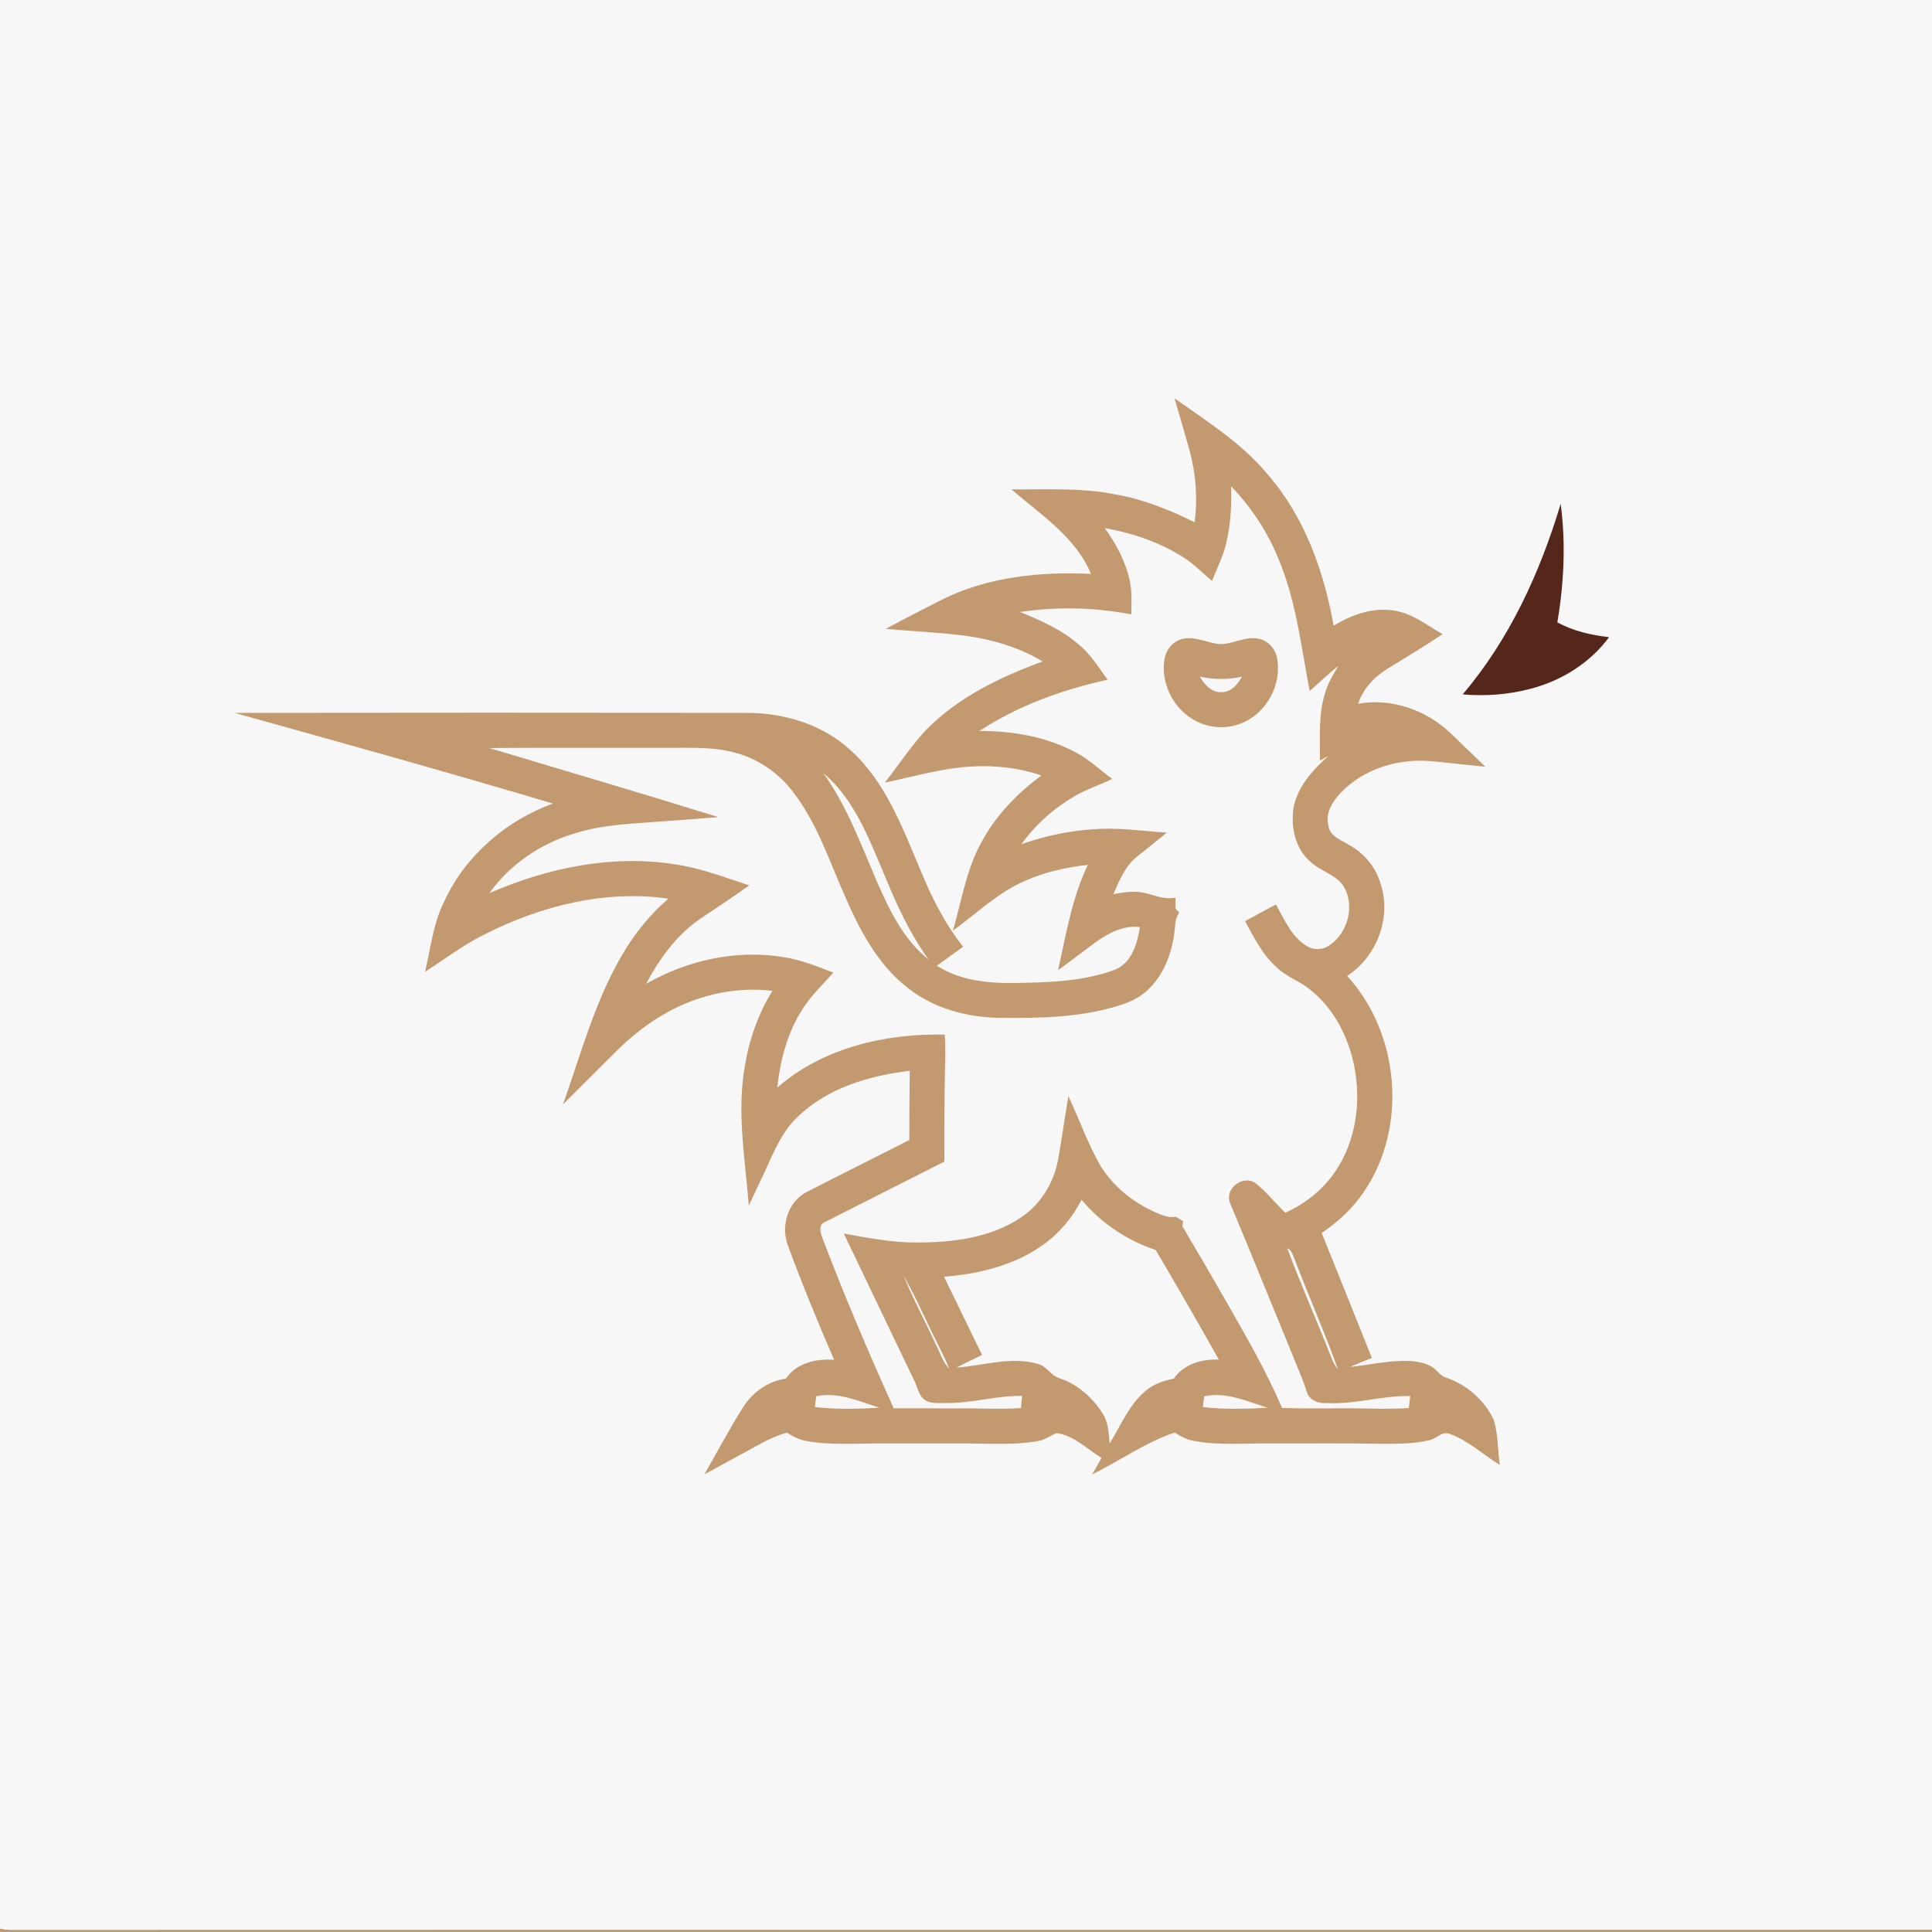
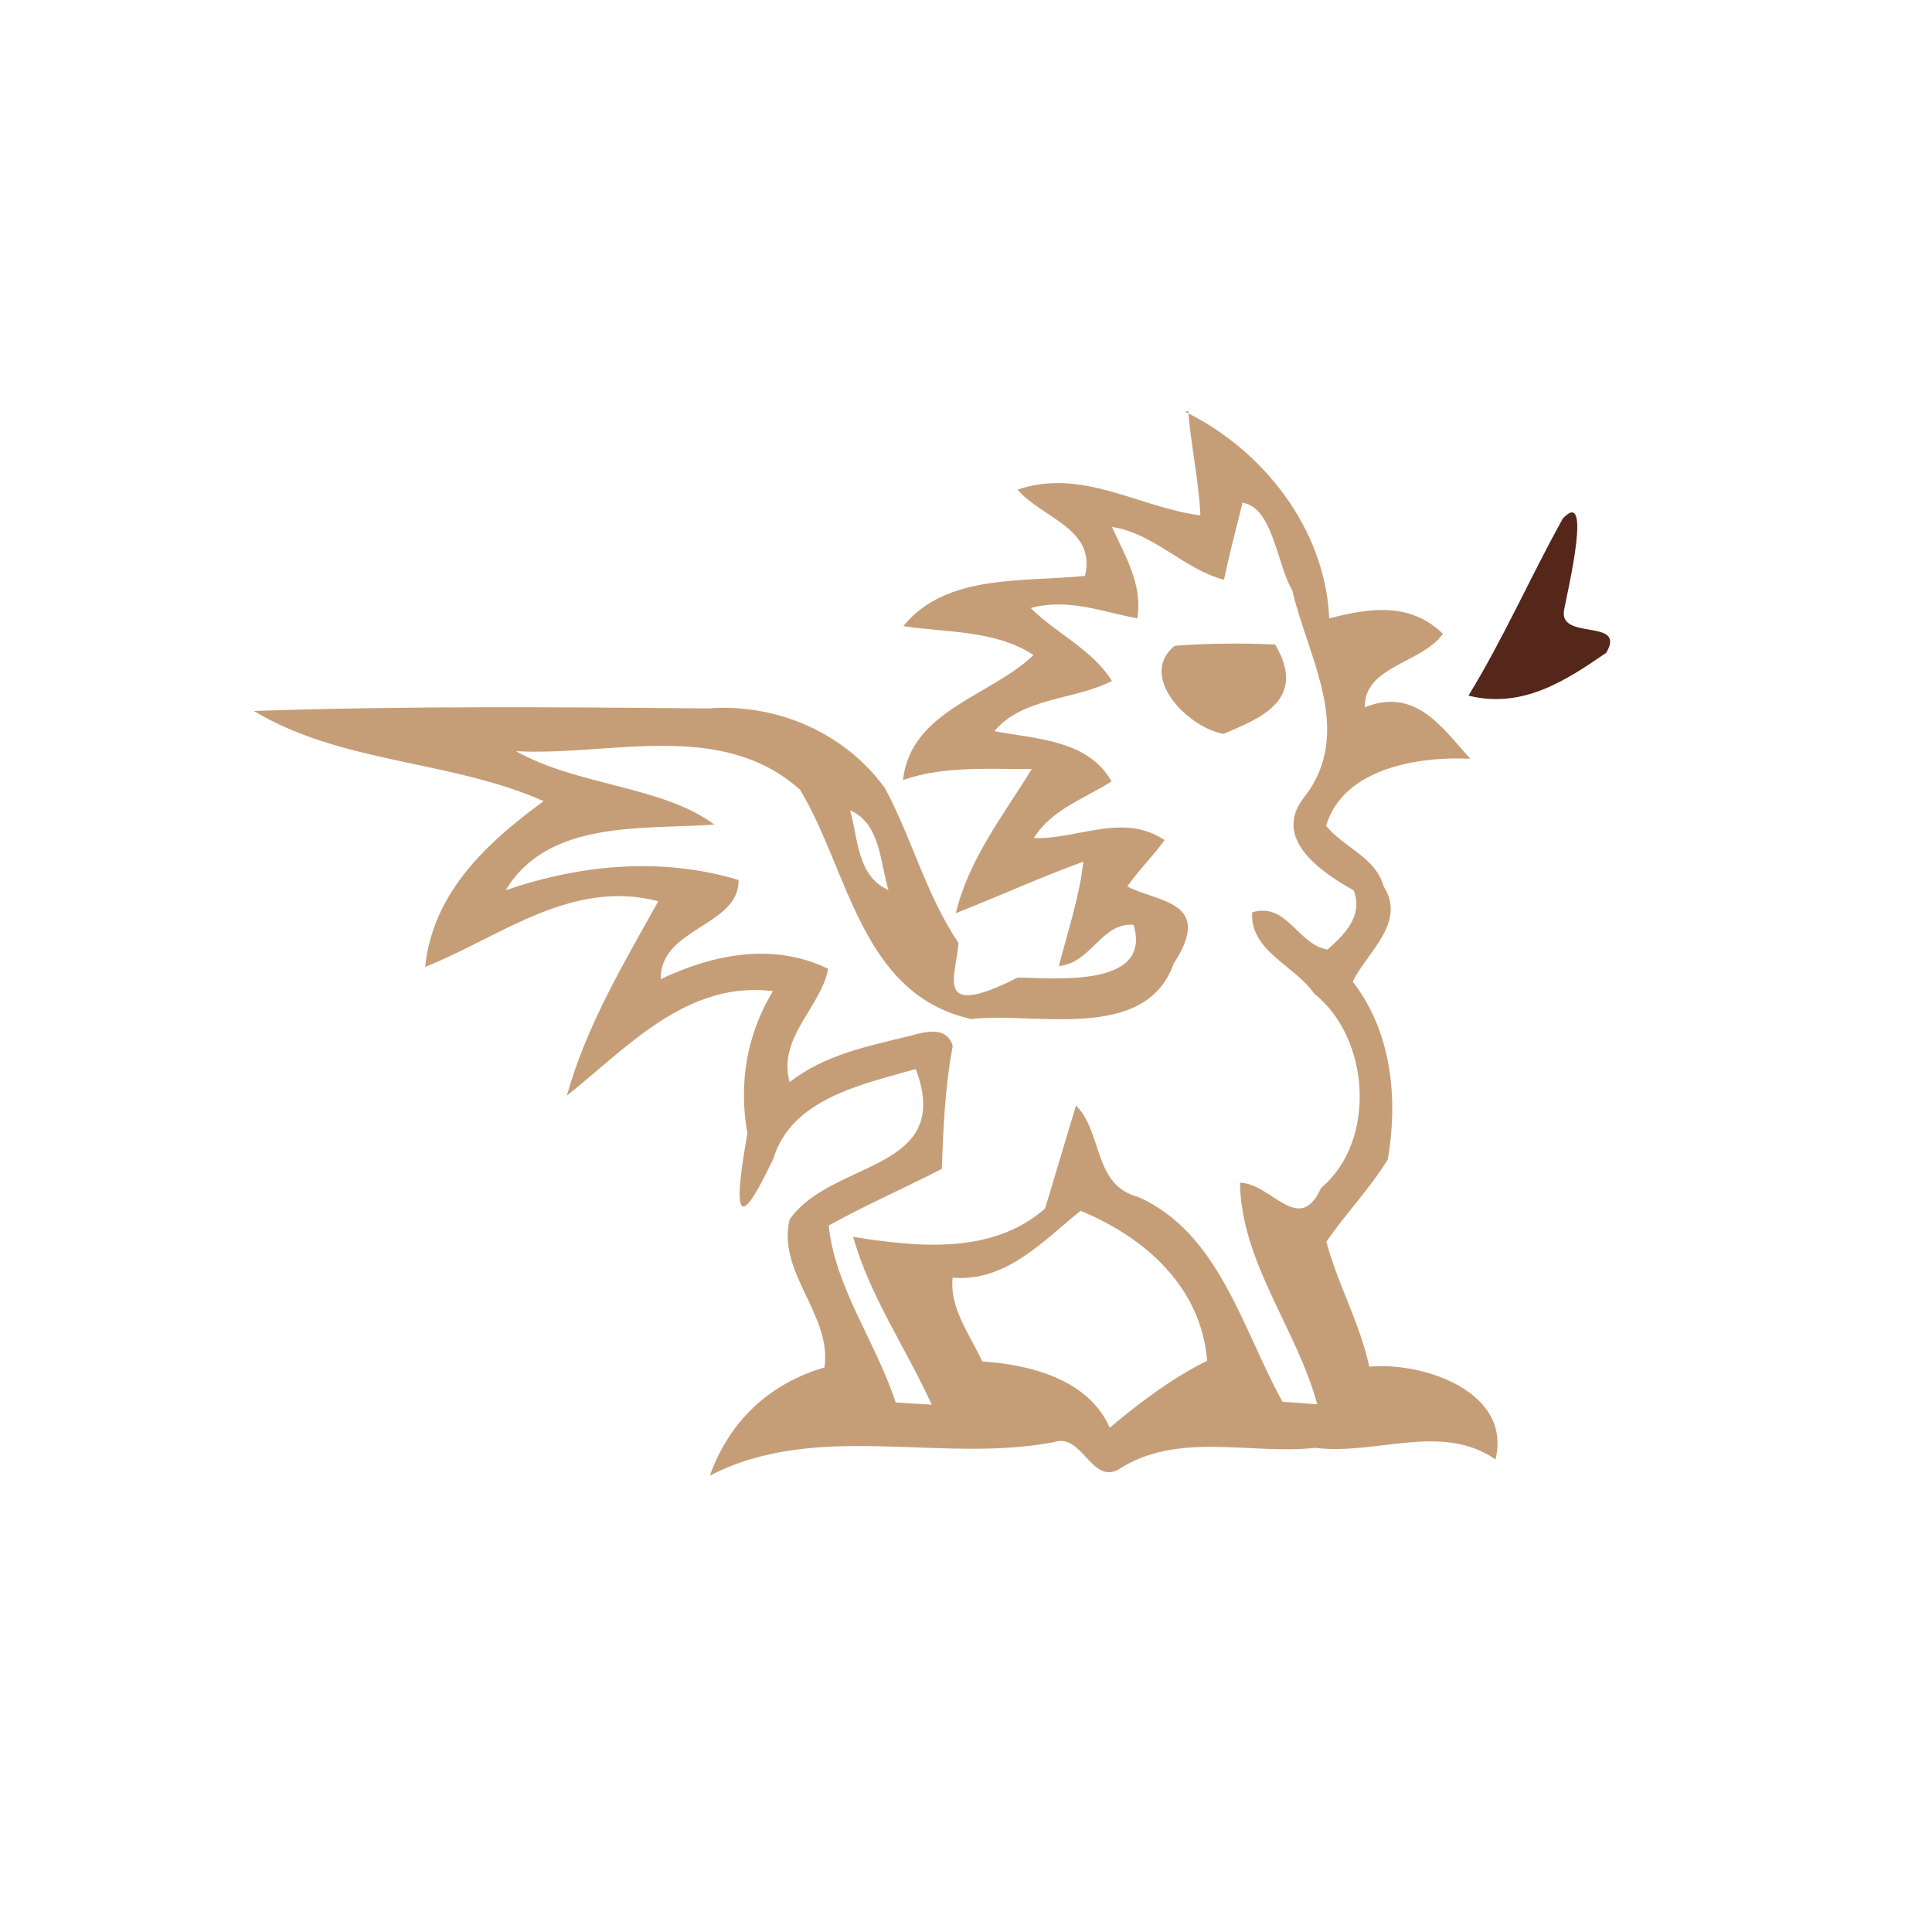
- <svg xmlns="http://www.w3.org/2000/svg" width="54" height="54" viewBox="0 0 852 852">
-   <g fill="#F7F7F7">
-     <path d="M0 0h852v851c-282.65.11-565.31-.03-847.96.07-1.36-.09-2.71-.29-4.04-.59V0m517.97 175.66c2.2 7.85 4.6 15.66 6.75 23.53 2.72 10.11 3.43 20.74 2.12 31.13-11.08-5.48-22.66-10.15-34.9-12.29-15.11-3.04-30.59-2.1-45.9-2.22 12.86 11.16 28.26 20.94 35.09 37.27-22.1-1.05-45.01 1.21-65.12 11.04-8.51 4.33-17.01 8.69-25.42 13.2 12.1 1.15 24.27 1.56 36.32 3.21 11.5 1.71 22.87 5.14 32.87 11.17-18.8 6.9-37.49 15.9-51.62 30.42-6.59 7.15-11.96 15.32-17.92 22.98 12.86-2.62 25.56-6.51 38.75-7.09 10.22-.53 20.59.63 30.29 3.98-10.41 7.6-19.6 17.08-25.89 28.39-7.15 12.27-9.23 26.53-13.14 39.99 10.53-7.56 19.99-16.95 32.08-22.05 8.67-3.81 18.01-5.87 27.4-6.92-7.05 14.63-9.59 30.78-13.15 46.47 3.7-2.7 7.37-5.45 11.05-8.19 7.26-5.53 15.29-12.02 25.06-10.82-1.14 7.12-3.52 15.58-10.77 18.69-12.41 4.67-25.85 5.55-38.98 5.83-13.55.45-27.99.08-39.78-7.49 3.83-2.83 7.73-5.56 11.57-8.38-8.31-10.48-14.27-22.54-19.27-34.89-7.76-18.4-15.17-38.02-30.33-51.75-12.62-11.71-30.15-16.74-47.1-16.51-74.88-.08-149.76-.11-224.64.01 46.89 13.04 93.78 26.08 140.42 39.99-20.55 7.5-38.36 22.77-47.7 42.69-5.03 9.81-6.19 20.91-8.65 31.51 8.75-5.65 17.07-12.03 26.47-16.61 24.73-12.51 53.04-19.63 80.79-15.64-8.38 7.26-15.37 16.01-20.85 25.63-11.74 20.29-17.76 43.13-25.6 65.07 7.67-7.58 15.27-15.23 22.91-22.83 7.06-7.1 14.98-13.4 23.82-18.14 13.84-7.52 29.94-10.95 45.62-9.09-6.21 10.07-10.22 21.4-12.13 33.05-3.68 20.49.13 41.19 1.72 61.68 1.68-3.5 3.31-7.02 4.95-10.54 4.91-9.81 8.34-20.79 16.51-28.52 13.15-12.85 31.68-18.28 49.52-20.4-.15 10.18-.16 20.36-.2 30.54-15.11 7.67-30.27 15.22-45.34 22.95-8.42 4.36-11.43 15.32-8.08 23.87 6.22 16.9 13.13 33.54 20.25 50.08-7.85-.57-16.58 1.36-21.23 8.28-7.86 1.14-14.73 5.98-18.91 12.66-6.11 9.61-11.37 19.73-17.05 29.59 8.34-4.51 16.63-9.12 24.98-13.63 3.62-1.99 7.44-3.62 11.4-4.81 2.57 1.69 5.33 3.16 8.4 3.69 10.1 1.87 20.41 1.18 30.62 1.1H426c10.52.04 21.15.82 31.57-1.01 3.07-.45 5.57-2.36 8.34-3.58 7.72 1.11 13.46 7.05 19.87 10.99-1.37 2.43-2.75 4.85-4.13 7.29 12.16-6.08 23.44-14.09 36.37-18.49 2.57 1.64 5.31 3.14 8.36 3.67 11.43 2.15 23.11 1 34.67 1.13 16.31.07 32.63-.16 48.94.2 6.78-.06 13.66-.01 20.29-1.61 3.28-.61 5.88-4.4 9.4-2.67 8.06 3.04 14.49 9.11 21.77 13.58-1.01-6.57-.76-13.39-2.65-19.79-4.11-8.77-12.06-15.77-21.27-18.78-2.55-.85-3.89-3.42-6.12-4.75-3.73-2.17-8.16-2.62-12.39-2.59-7.97.12-15.79 1.84-23.69 2.68 3.19-1.39 6.42-2.68 9.66-3.95-7.38-18.37-14.71-36.76-22.12-55.11 7.21-4.92 13.75-10.94 18.63-18.21 19.41-28.45 15.75-69.91-7.42-95.15 12.95-8.34 19.6-25.53 14.88-40.3-2.05-7.33-7.12-13.65-13.78-17.33-3.56-2.3-8.85-3.87-9.37-8.79-1.43-5.54 1.94-10.71 5.6-14.53 10.09-10.43 25.21-15 39.48-13.79 8.06.73 16.1 1.72 24.16 2.5-5.11-4.95-10.23-9.88-15.35-14.82-10.68-10.2-26.07-15.66-40.77-12.97 2.19-6.65 7.14-11.93 13.05-15.51 8.11-5 16.29-9.88 24.2-15.19-7.07-4-13.72-9.53-22.06-10.49-9.19-1.32-18.25 2.07-26 6.75-4.27-24.13-12.87-48.16-29.19-66.84-11.36-13.72-26.61-23.21-40.96-33.42m127.04 130.57c9.95.85 20.07.11 29.74-2.43 13.71-3.49 26.4-11.37 34.85-22.82-7.89-.89-15.83-2.66-22.82-6.55 2.94-17.22 3.76-34.92 1.47-52.27-9.07 30.3-22.6 59.85-43.24 84.07z" />
-     <path d="M542.87 214.39c9.59 9.91 17.1 21.79 21.98 34.69 6.98 17.82 9.12 36.98 12.7 55.65 4.25-3.67 8.29-7.59 12.68-11.11-2.32 3.78-4.61 7.65-5.85 11.94-3.11 9.63-2.16 19.86-2.32 29.82 1.24-.67 2.5-1.32 3.77-1.98-6.89 6.06-13.5 13.36-15.36 22.63-1.36 8.51.64 18.26 7.46 24.04 4.23 3.96 10.39 5.36 14.05 9.97 5.94 8.58 2.61 21.51-5.98 27.03-2.98 1.98-7.01 1.97-9.97-.03-6.61-4.14-9.67-11.67-13.35-18.19-4.56 2.43-9.08 4.9-13.61 7.37 3.92 7.32 7.78 14.96 14.12 20.53 4.2 4.06 9.92 5.9 14.43 9.55 10.49 8.23 16.9 20.77 19.54 33.67 3.21 15.86.86 33.29-8.42 46.79-5.39 7.98-13.22 14.06-21.92 18.06-4.53-4.34-8.41-9.41-13.39-13.24-5.43-3.42-13.11 2.4-11.16 8.53 9.12 21.81 17.97 43.76 26.98 65.63 2.39 6.03 5.14 11.93 7.06 18.14 1.09 3.63 5.16 5.18 8.67 4.87 12.42.69 24.48-3.36 36.88-3.1-.2 1.77-.4 3.53-.58 5.3-5.42.3-10.85.39-16.26.23-13.21-.36-26.43.16-39.64-.28-6.94-16.22-15.83-31.49-24.53-46.8-6.4-11.16-12.86-22.28-19.43-33.33l.32-2.27c-1.07-.64-2.12-1.26-3.17-1.89-3.23.56-6.29-.81-9.17-2.05-9.65-4.26-18.22-11.19-23.9-20.12-5.74-9.87-9.47-20.74-14.36-31.04-1.55 9.14-2.84 18.31-4.44 27.44-1.75 10.26-7.44 19.9-16.1 25.8-13.54 9.3-30.58 11.35-46.62 11.28-10.76.08-21.33-2.08-31.88-3.93 10.35 21.63 20.72 43.24 31.08 64.87 1.48 2.8 1.81 6.45 4.57 8.4 2.65 1.98 6.16 1.37 9.26 1.49 11.34.16 22.36-3.33 33.71-3.17-.17 1.78-.34 3.57-.5 5.37-7.08.46-14.18.29-21.27.13-11.61-.05-23.22.01-34.83-.02-11.09-24.69-21.76-49.57-31.35-74.88-.95-2.42-2.1-6.24 1.2-7.35 17.48-8.9 35.01-17.68 52.49-26.57.05-13.42-.02-26.83.25-40.24.23-5.26.27-10.53-.06-15.78-26.13-.55-53.79 5.8-73.86 23.37 1.22-11.91 4.36-23.84 10.77-34.04 3.8-6.23 9.16-11.24 13.97-16.66-7.32-2.84-14.7-5.8-22.52-6.91-20.65-3.32-42.08 1.56-60.11 11.88 5.87-10.92 13.3-21.35 23.6-28.5 7.35-4.91 14.72-9.79 21.92-14.93-10.98-3.59-21.85-7.81-33.35-9.38-27.62-4.25-55.88 1.77-81.25 12.78 9-12.54 22.32-21.67 37.04-26.14 12.93-4.26 26.66-4.44 40.1-5.55 7.94-.61 15.89-1.13 23.83-1.82-33.58-10.47-67.33-20.36-101.02-30.46 25.73-.22 51.47-.03 77.21-.1 10.71.12 21.67-.7 32.07 2.42 9.36 2.6 17.68 8.36 23.77 15.9 11.04 13.68 16.54 30.65 23.54 46.53 6.57 15.24 14.59 30.68 27.97 41.05 11.72 9.28 26.88 13.19 41.64 13.2 16.77.13 33.85-.2 50.06-5.01 5.24-1.46 10.42-3.67 14.36-7.52 7.69-7.34 11.08-18.09 11.87-28.46.02-1.99.76-3.82 1.75-5.5-.39-.42-1.18-1.26-1.58-1.68-.03-1.62-.07-3.23-.09-4.84-6.39 1.25-11.98-2.81-18.27-2.59-3.06-.05-6.08.5-9.08 1.05 2.65-6.04 5.23-12.6 10.64-16.74 4.33-3.45 8.65-6.9 12.93-10.41-10.83-.72-21.67-2.39-32.54-1.47-10.78.7-21.41 2.98-31.58 6.57 6.23-8.66 14.37-15.89 23.58-21.25 5.24-3.05 11.06-4.86 16.48-7.53-5.42-3.89-10.23-8.69-16.21-11.77-12.97-6.87-27.81-9.46-42.39-9.36 17.11-11.22 36.64-18.26 56.54-22.6-3.94-5.4-7.43-11.29-12.71-15.53-7.52-6.55-16.73-10.6-25.86-14.34 16.25-2.49 32.9-1.99 49.05 1.01-.03-4.97.37-10.01-.73-14.89-1.81-8.43-5.97-16.16-10.97-23.12 12.03 2.11 23.83 6.12 34.22 12.61 4.82 2.93 8.72 7.05 13.01 10.66 1.82-4.44 3.93-8.77 5.4-13.35 2.77-9.19 3.39-18.88 3.02-28.43m-23.49 68.12c-3.3 1.56-5.37 4.97-5.91 8.51-1.45 9.9 3.42 20.34 11.83 25.73 6.55 4.35 15.3 5.21 22.52 2.06 10.93-4.53 17.65-17.23 15.32-28.81-.82-4.06-4.07-7.61-8.21-8.35-6.46-1.34-12.42 3.43-18.88 2.14-5.45-.96-11.24-3.98-16.67-1.28z" />
-     <path d="M529.13 298.35c6.12 1.43 12.44 1.46 18.57.04-1.82 3.31-4.63 6.73-8.74 6.84-4.51.35-7.86-3.26-9.83-6.88zm-165.99 42.63c13.13 11.01 19.49 27.51 26.04 42.85 5.57 13.69 11.62 27.31 20.35 39.32-11.17-8.78-17.4-22.04-22.99-34.75-6.9-16.22-13.11-32.95-23.4-47.42zm96.87 207.96c7.2-5.08 12.96-12.02 16.96-19.85 8.56 10.26 20.02 17.97 32.7 22.16 9.4 16.03 18.76 32.09 27.81 48.33-7.45-.31-15.46 1.91-19.82 8.37-4.66.95-9.32 2.51-12.9 5.77-7 6.17-10.62 15.03-15.39 22.85-.52-4.39-.46-9.1-2.95-12.95-4.45-7.21-11.22-13.24-19.35-15.9-3.74-1.13-5.48-5.38-9.4-6.24-11.78-3.47-23.93.78-35.78 1.59 3.68-1.93 7.45-3.7 11.19-5.52-5.53-11.53-11.2-22.99-16.76-34.5 15.34-1.25 31.03-4.98 43.69-14.11zm107.65 1.43c2.13 1.07 2.57 3.52 3.45 5.51 6.17 16.05 13.11 31.81 18.93 47.99-1.42-1.71-2.4-3.71-3.15-5.78-6.26-15.96-13.3-31.63-19.23-47.72zm-169.15 12.2c5.73 10.11 10.28 20.86 15.55 31.22 1.56 3.23 3.29 6.39 4.48 9.78-2.93-3.09-4-7.36-6.01-11.02-4.61-10.03-9.89-19.76-14.02-29.98zm-38.55 53.18c9.63-2.07 18.92 2.25 27.93 5.04-9.49.55-19.05.81-28.52-.29.19-1.59.39-3.18.59-4.75zm171.07.01c9.64-2.1 18.95 2.22 27.95 5.06-9.5.49-19.05.79-28.52-.31.18-1.59.37-3.17.57-4.75z" />
+ <svg xmlns="http://www.w3.org/2000/svg" width="54" height="54" viewBox="0 0 150 150">
+   <g fill="#c59e78">
+     <path d="M92 31.96c6.08 2.98 10.9 9.1 11.2 16.05 3.1-.8 6.25-1.3 8.83 1.2-1.64 2.3-6.12 2.5-6.07 5.7 4-1.6 6.08 1.7 8.2 4-3.94-.2-9.88.7-11.2 5.2 1.34 1.7 3.82 2.4 4.46 4.7 1.8 2.8-1.26 5.1-2.4 7.4 3.04 3.9 3.54 9.1 2.73 13.8-1.4 2.3-3.27 4.2-4.77 6.4.88 3.3 2.6 6.3 3.33 9.7 4.1-.4 11.1 1.9 9.8 7.2-4.2-2.9-9.3-.3-14-.9-5 .56-10.7-1.33-15.3 1.7-2.1 1.1-2.8-2.9-5-2.14-8.8 1.68-18.4-1.7-26.7 2.6 1.5-4.2 4.6-7.15 8.9-8.4.6-4.1-3.7-7.34-2.7-11.5C64.6 90 74.1 91 71.1 83c-4.2 1.2-9.67 2.3-11.07 7-1.1 2.23-3.8 7.97-2-2-.7-3.9-.05-7.7 1.98-11.05-6.7-.82-11.3 4.37-16 8.12 1.5-5.4 4.4-10.25 7.1-15.1-6.8-1.76-12.3 2.8-18.1 5.1.6-5.8 4.8-9.65 9.2-12.87-7.2-3.2-15.7-2.9-22.5-7 11.8-.4 23.5-.3 35.3-.2 5.3-.4 10.6 1.9 13.7 6.2 2.1 3.9 3.2 8.3 5.7 12-.1 2.4-2.1 6.1 4.6 2.7 2.6 0 10.5.9 9-4.1-2.5-.2-3.3 3-5.8 3.2.7-2.7 1.6-5.4 1.9-8.1-3.3 1.2-6.6 2.7-9.9 4 1-4.2 3.7-7.6 5.9-11.2-3.3.04-6.8-.26-10 .86.6-5.4 6.8-6.5 10.13-9.7-2.97-1.97-6.8-1.73-10.1-2.25 3.3-4.1 9.4-3.4 14.1-3.9.9-3.7-3.4-4.5-5.24-6.7 5.1-1.7 9.4 1.4 14.2 2-.13-2.7-.73-5.4-.95-8.1m4.2 7.2c-.5 2-1 3.9-1.42 5.9-3.1-.8-5.4-3.6-8.7-4.1 1.05 2.3 2.4 4.5 1.97 7.1-2.7-.5-5.4-1.6-8.27-.8 2 2 4.77 3.2 6.3 5.66-2.93 1.5-6.9 1.25-9.13 3.9 3.2.6 7.3.67 9.1 3.9-2.04 1.3-4.7 2.2-6.03 4.4 3.46.1 6.9-2 10.15.15-.9 1.25-2 2.33-2.9 3.6 2.3 1.24 6.8 1.1 3.6 6-2.2 6.2-10.9 3.7-15.7 4.3-8.6-1.9-9.5-11.5-13.3-17.8-6.14-5.5-14.7-2.6-22.06-3 4.78 2.7 11.4 2.7 15.4 5.7-5.56.4-12.9-.4-16.2 5.1 5.8-2 12.1-2.6 18.08-.8.08 3.6-6.12 3.7-6.04 7.7 4-1.9 8.7-2.9 13-.8-.6 3.06-3.93 5.3-3 8.8 2.7-2.13 6.1-2.8 9.37-3.6 1.2-.33 2.86-.77 3.3.8-.6 3.14-.73 6.34-.85 9.53-2.9 1.5-5.9 2.8-8.78 4.4.5 4.85 3.7 9.1 5.2 13.74l2.8.17c-2-4.4-4.8-8.4-6.1-13.03 5 .8 10.8 1.4 14.9-2.2l2.4-8c2.1 2.1 1.32 6.2 4.83 7.1 6.3 2.8 8.1 10.3 11.2 15.9l2.7.2c-1.6-5.9-5.9-11-6-17.2 2.4 0 4.6 4.2 6.3.4 4.3-3.6 3.85-11.6-.55-15.1-1.47-2.15-5-3.3-4.8-6.3 2.7-.8 3.5 2.47 5.84 2.9 1.32-1.16 2.8-2.63 2.04-4.6-2.5-1.4-6.36-4-3.87-7.2 4-5.1.3-10.9-.9-16.1-1.2-2-1.5-6.5-3.9-6.8M66 62.9c.63 2.2.54 5.13 2.98 6.2-.68-2.2-.6-5.15-3-6.2M83.9 94c-2.97 2.4-5.8 5.54-9.94 5.2-.24 2.4 1.34 4.4 2.3 6.5 3.73.25 8.26 1.4 9.9 5.15 2.34-1.97 4.8-3.83 7.56-5.2-.44-5.65-4.74-9.55-9.8-11.63z" />
+     <path d="M91.2 50.14c2.6-.2 5.2-.22 7.8-.1 2.6 4.37-1.33 5.78-4 6.94-2.77-.48-6.7-4.48-3.8-6.84z" />
  </g>
-   <g fill="#c3996f">
-     <path fill="#c3996f" d="M517.97 175.66c14.35 10.21 29.6 19.7 40.96 33.42 16.32 18.68 24.92 42.71 29.19 66.84 7.75-4.68 16.81-8.07 26-6.75 8.34.96 14.99 6.49 22.06 10.49-7.91 5.31-16.09 10.19-24.2 15.19-5.91 3.58-10.86 8.86-13.05 15.51 14.7-2.69 30.09 2.77 40.77 12.97 5.12 4.94 10.24 9.87 15.35 14.82-8.06-.78-16.1-1.77-24.16-2.5-14.27-1.21-29.39 3.36-39.48 13.79-3.66 3.82-7.03 8.99-5.6 14.53.52 4.92 5.81 6.49 9.37 8.79 6.66 3.68 11.73 10 13.78 17.33 4.72 14.77-1.93 31.96-14.88 40.3 23.17 25.24 26.83 66.7 7.42 95.15-4.88 7.27-11.42 13.29-18.63 18.21 7.41 18.35 14.74 36.74 22.12 55.11-3.24 1.27-6.47 2.56-9.66 3.95 7.9-.84 15.72-2.56 23.69-2.68 4.23-.03 8.66.42 12.39 2.59 2.23 1.33 3.57 3.9 6.12 4.75 9.21 3.01 17.16 10.01 21.27 18.78 1.89 6.4 1.64 13.22 2.65 19.79-7.28-4.47-13.71-10.54-21.77-13.58-3.52-1.73-6.12 2.06-9.4 2.67-6.63 1.6-13.51 1.55-20.29 1.61-16.31-.36-32.63-.13-48.94-.2-11.56-.13-23.24 1.02-34.67-1.13-3.05-.53-5.79-2.03-8.36-3.67-12.93 4.4-24.21 12.41-36.37 18.49 1.38-2.44 2.76-4.86 4.13-7.29-6.41-3.94-12.15-9.88-19.87-10.99-2.77 1.22-5.27 3.13-8.34 3.58-10.42 1.83-21.05 1.05-31.57 1.01h-39.97c-10.21.08-20.52.77-30.62-1.1-3.07-.53-5.83-2-8.4-3.69-3.96 1.19-7.78 2.82-11.4 4.81-8.35 4.51-16.64 9.12-24.98 13.63 5.68-9.86 10.94-19.98 17.05-29.59 4.18-6.68 11.05-11.52 18.91-12.66 4.65-6.92 13.38-8.85 21.23-8.28-7.12-16.54-14.03-33.18-20.25-50.08-3.35-8.55-.34-19.51 8.08-23.87 15.07-7.73 30.23-15.28 45.34-22.95.04-10.18.05-20.36.2-30.54-17.84 2.12-36.37 7.55-49.52 20.4-8.17 7.73-11.6 18.71-16.51 28.52-1.64 3.52-3.27 7.04-4.95 10.54-1.59-20.49-5.4-41.19-1.72-61.68 1.91-11.65 5.92-22.98 12.13-33.05-15.68-1.86-31.78 1.57-45.62 9.09-8.84 4.74-16.76 11.04-23.82 18.14-7.64 7.6-15.24 15.25-22.91 22.83 7.84-21.94 13.86-44.78 25.6-65.07 5.48-9.62 12.47-18.37 20.85-25.63-27.75-3.99-56.06 3.13-80.79 15.64-9.4 4.58-17.72 10.96-26.47 16.61 2.46-10.6 3.62-21.7 8.65-31.51 9.34-19.92 27.15-35.19 47.7-42.69-46.64-13.91-93.53-26.95-140.42-39.99 74.88-.12 149.76-.09 224.64-.01 16.95-.23 34.48 4.8 47.1 16.51 15.16 13.73 22.57 33.35 30.33 51.75 5 12.35 10.96 24.41 19.27 34.89-3.84 2.82-7.74 5.55-11.57 8.38 11.79 7.57 26.23 7.94 39.78 7.49 13.13-.28 26.57-1.16 38.98-5.83 7.25-3.11 9.63-11.57 10.77-18.69-9.77-1.2-17.8 5.29-25.06 10.82-3.68 2.74-7.35 5.49-11.05 8.19 3.56-15.69 6.1-31.84 13.15-46.47-9.39 1.05-18.73 3.11-27.4 6.92-12.09 5.1-21.55 14.49-32.08 22.05 3.91-13.46 5.99-27.72 13.14-39.99 6.29-11.31 15.48-20.79 25.89-28.39-9.7-3.35-20.07-4.51-30.29-3.98-13.19.58-25.89 4.47-38.75 7.09 5.96-7.66 11.33-15.83 17.92-22.98 14.13-14.52 32.82-23.52 51.62-30.42-10-6.03-21.37-9.46-32.87-11.17-12.05-1.65-24.22-2.06-36.32-3.21 8.41-4.51 16.91-8.87 25.42-13.2 20.11-9.83 43.02-12.09 65.12-11.04-6.83-16.33-22.23-26.11-35.09-37.27 15.31.12 30.79-.82 45.9 2.22 12.24 2.14 23.82 6.81 34.9 12.29 1.31-10.39.6-21.02-2.12-31.13-2.15-7.87-4.55-15.68-6.75-23.53m24.9 38.73c.37 9.55-.25 19.24-3.02 28.43-1.47 4.58-3.58 8.91-5.4 13.35-4.29-3.61-8.19-7.73-13.01-10.66-10.39-6.49-22.19-10.5-34.22-12.61 5 6.96 9.16 14.69 10.97 23.12 1.1 4.88.7 9.92.73 14.89-16.15-3-32.8-3.5-49.05-1.01 9.13 3.74 18.34 7.79 25.86 14.34 5.28 4.24 8.77 10.13 12.71 15.53-19.9 4.34-39.43 11.38-56.54 22.6 14.58-.1 29.42 2.49 42.39 9.36 5.98 3.08 10.79 7.88 16.21 11.77-5.42 2.67-11.24 4.48-16.48 7.53-9.21 5.36-17.35 12.59-23.58 21.25 10.17-3.59 20.8-5.87 31.58-6.57 10.87-.92 21.71.75 32.54 1.47-4.28 3.51-8.6 6.96-12.93 10.41-5.41 4.14-7.99 10.7-10.64 16.74 3-.55 6.02-1.1 9.08-1.05 6.29-.22 11.88 3.84 18.27 2.59.02 1.61.06 3.22.09 4.84.4.42 1.19 1.26 1.58 1.68-.99 1.68-1.73 3.51-1.75 5.5-.79 10.37-4.18 21.12-11.87 28.46-3.94 3.85-9.12 6.06-14.36 7.52-16.21 4.81-33.29 5.14-50.06 5.01-14.76-.01-29.92-3.92-41.64-13.2-13.38-10.37-21.4-25.81-27.97-41.05-7-15.88-12.5-32.85-23.54-46.53-6.09-7.54-14.41-13.3-23.77-15.9-10.4-3.12-21.36-2.3-32.07-2.42-25.74.07-51.48-.12-77.21.1 33.69 10.1 67.44 19.99 101.02 30.46-7.94.69-15.89 1.21-23.83 1.82-13.44 1.11-27.17 1.29-40.1 5.55-14.72 4.47-28.04 13.6-37.04 26.14 25.37-11.01 53.63-17.03 81.25-12.78 11.5 1.57 22.37 5.79 33.35 9.38-7.2 5.14-14.57 10.02-21.92 14.93-10.3 7.15-17.73 17.58-23.6 28.5 18.03-10.32 39.46-15.2 60.11-11.88 7.82 1.11 15.2 4.07 22.52 6.91-4.81 5.42-10.17 10.43-13.97 16.66-6.41 10.2-9.55 22.13-10.77 34.04 20.07-17.57 47.73-23.92 73.86-23.37.33 5.25.29 10.52.06 15.78-.27 13.41-.2 26.82-.25 40.24-17.48 8.89-35.01 17.67-52.49 26.57-3.3 1.11-2.15 4.93-1.2 7.35 9.59 25.31 20.26 50.19 31.35 74.88 11.61.03 23.22-.03 34.83.02 7.09.16 14.19.33 21.27-.13.16-1.8.33-3.59.5-5.37-11.35-.16-22.37 3.33-33.71 3.17-3.1-.12-6.61.49-9.26-1.49-2.76-1.95-3.09-5.6-4.57-8.4-10.36-21.63-20.73-43.24-31.08-64.87 10.55 1.85 21.12 4.01 31.88 3.93 16.04.07 33.08-1.98 46.62-11.28 8.66-5.9 14.35-15.54 16.1-25.8 1.6-9.13 2.89-18.3 4.44-27.44 4.89 10.3 8.62 21.17 14.36 31.04 5.68 8.93 14.25 15.86 23.9 20.12 2.88 1.24 5.94 2.61 9.17 2.05 1.05.63 2.1 1.25 3.17 1.89l-.32 2.27c6.57 11.05 13.03 22.17 19.43 33.33 8.7 15.31 17.59 30.58 24.53 46.8 13.21.44 26.43-.08 39.64.28 5.41.16 10.84.07 16.26-.23.18-1.77.38-3.53.58-5.3-12.4-.26-24.46 3.79-36.88 3.1-3.51.31-7.58-1.24-8.67-4.87-1.92-6.21-4.67-12.11-7.06-18.14-9.01-21.87-17.86-43.82-26.98-65.63-1.95-6.13 5.73-11.95 11.16-8.53 4.98 3.83 8.86 8.9 13.39 13.24 8.7-4 16.53-10.08 21.92-18.06 9.28-13.5 11.63-30.93 8.42-46.79-2.64-12.9-9.05-25.44-19.54-33.67-4.51-3.65-10.23-5.49-14.43-9.55-6.34-5.57-10.2-13.21-14.12-20.53 4.53-2.47 9.05-4.94 13.61-7.37 3.68 6.52 6.74 14.05 13.35 18.19 2.96 2 6.99 2.01 9.97.03 8.59-5.52 11.92-18.45 5.98-27.03-3.66-4.61-9.82-6.01-14.05-9.97-6.82-5.78-8.82-15.53-7.46-24.04 1.86-9.27 8.47-16.57 15.36-22.63-1.27.66-2.53 1.31-3.77 1.98.16-9.96-.79-20.19 2.32-29.82 1.24-4.29 3.53-8.16 5.85-11.94-4.39 3.52-8.43 7.44-12.68 11.11-3.58-18.67-5.72-37.83-12.7-55.65-4.88-12.9-12.39-24.78-21.98-34.69M363.14 340.98c10.29 14.47 16.5 31.2 23.4 47.42 5.59 12.71 11.82 25.97 22.99 34.75-8.73-12.01-14.78-25.63-20.35-39.32-6.55-15.34-12.91-31.84-26.04-42.85m96.87 207.96c-12.66 9.13-28.35 12.86-43.69 14.11 5.56 11.51 11.23 22.97 16.76 34.5-3.74 1.82-7.51 3.59-11.19 5.52 11.85-.81 24-5.06 35.78-1.59 3.92.86 5.66 5.11 9.4 6.24 8.13 2.66 14.9 8.69 19.35 15.9 2.49 3.85 2.43 8.56 2.95 12.95 4.77-7.82 8.39-16.68 15.39-22.85 3.58-3.26 8.24-4.82 12.9-5.77 4.36-6.46 12.37-8.68 19.82-8.37-9.05-16.24-18.41-32.3-27.81-48.33-12.68-4.19-24.14-11.9-32.7-22.16-4 7.83-9.76 14.77-16.96 19.85m107.65 1.43c5.93 16.09 12.97 31.76 19.23 47.72.75 2.07 1.73 4.07 3.15 5.78-5.82-16.18-12.76-31.94-18.93-47.99-.88-1.99-1.32-4.44-3.45-5.51m-169.15 12.2c4.13 10.22 9.41 19.95 14.02 29.98 2.01 3.66 3.08 7.93 6.01 11.02-1.19-3.39-2.92-6.55-4.48-9.78-5.27-10.36-9.82-21.11-15.55-31.22m-38.55 53.18c-.2 1.57-.4 3.16-.59 4.75 9.47 1.1 19.03.84 28.52.29-9.01-2.79-18.3-7.11-27.93-5.04m171.07.01c-.2 1.58-.39 3.16-.57 4.75 9.47 1.1 19.02.8 28.52.31-9-2.84-18.31-7.16-27.95-5.06z" />
-     <path d="M519.38 282.51c5.43-2.7 11.22.32 16.67 1.28 6.46 1.29 12.42-3.48 18.88-2.14 4.14.74 7.39 4.29 8.21 8.35 2.33 11.58-4.39 24.28-15.32 28.81-7.22 3.15-15.97 2.29-22.52-2.06-8.41-5.39-13.28-15.83-11.83-25.73.54-3.54 2.61-6.95 5.91-8.51m9.75 15.84c1.97 3.62 5.32 7.23 9.83 6.88 4.11-.11 6.92-3.53 8.74-6.84-6.13 1.42-12.45 1.39-18.57-.04zM0 850.48c1.33.3 2.68.5 4.04.59 282.65-.1 565.31.04 847.96-.07v1H0v-1.52z" />
-   </g>
-   <path fill="#55261a" d="M645.01 306.23c20.64-24.22 34.17-53.77 43.24-84.07 2.29 17.35 1.47 35.05-1.47 52.27 6.99 3.89 14.93 5.66 22.82 6.55-8.45 11.45-21.14 19.33-34.85 22.82-9.67 2.54-19.79 3.28-29.74 2.43z" />
+   <path fill="#55261A" d="M121.3 40.3c2.35-2.6.45 5.4.15 6.98-.57 2.54 4.88.64 3.26 3.4-3.2 2.2-6.5 4.36-10.7 3.33 2.7-4.4 4.8-9.2 7.3-13.7z" />
</svg>
